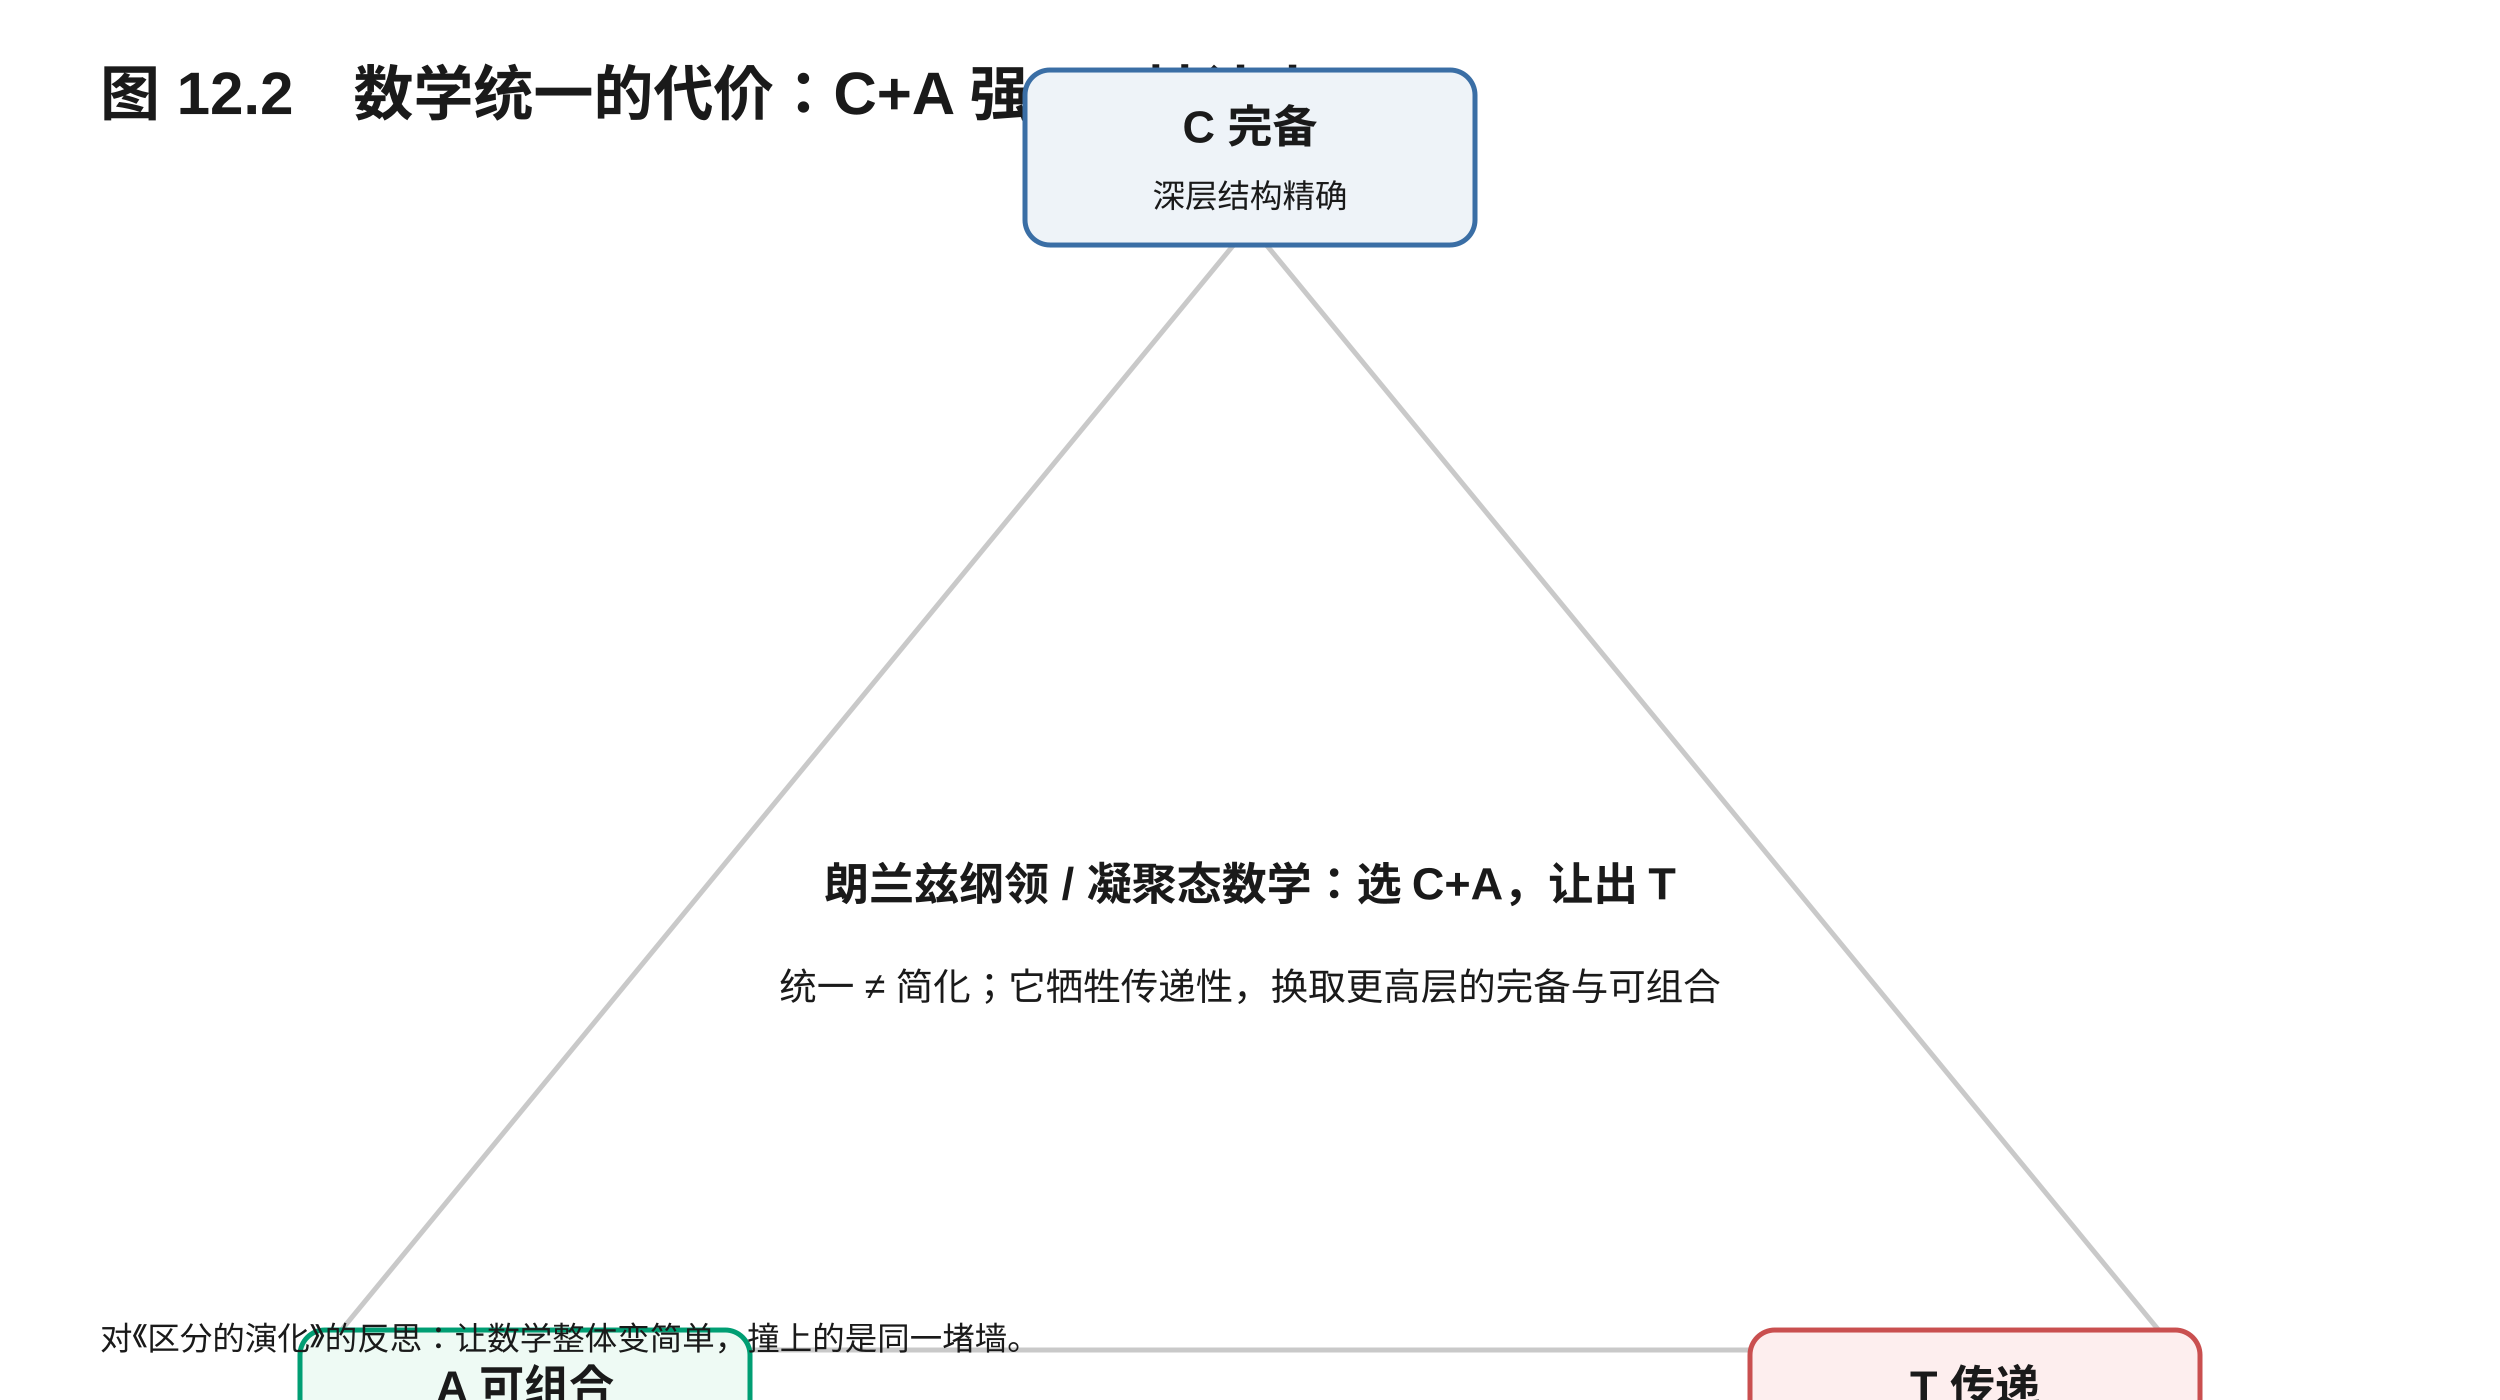
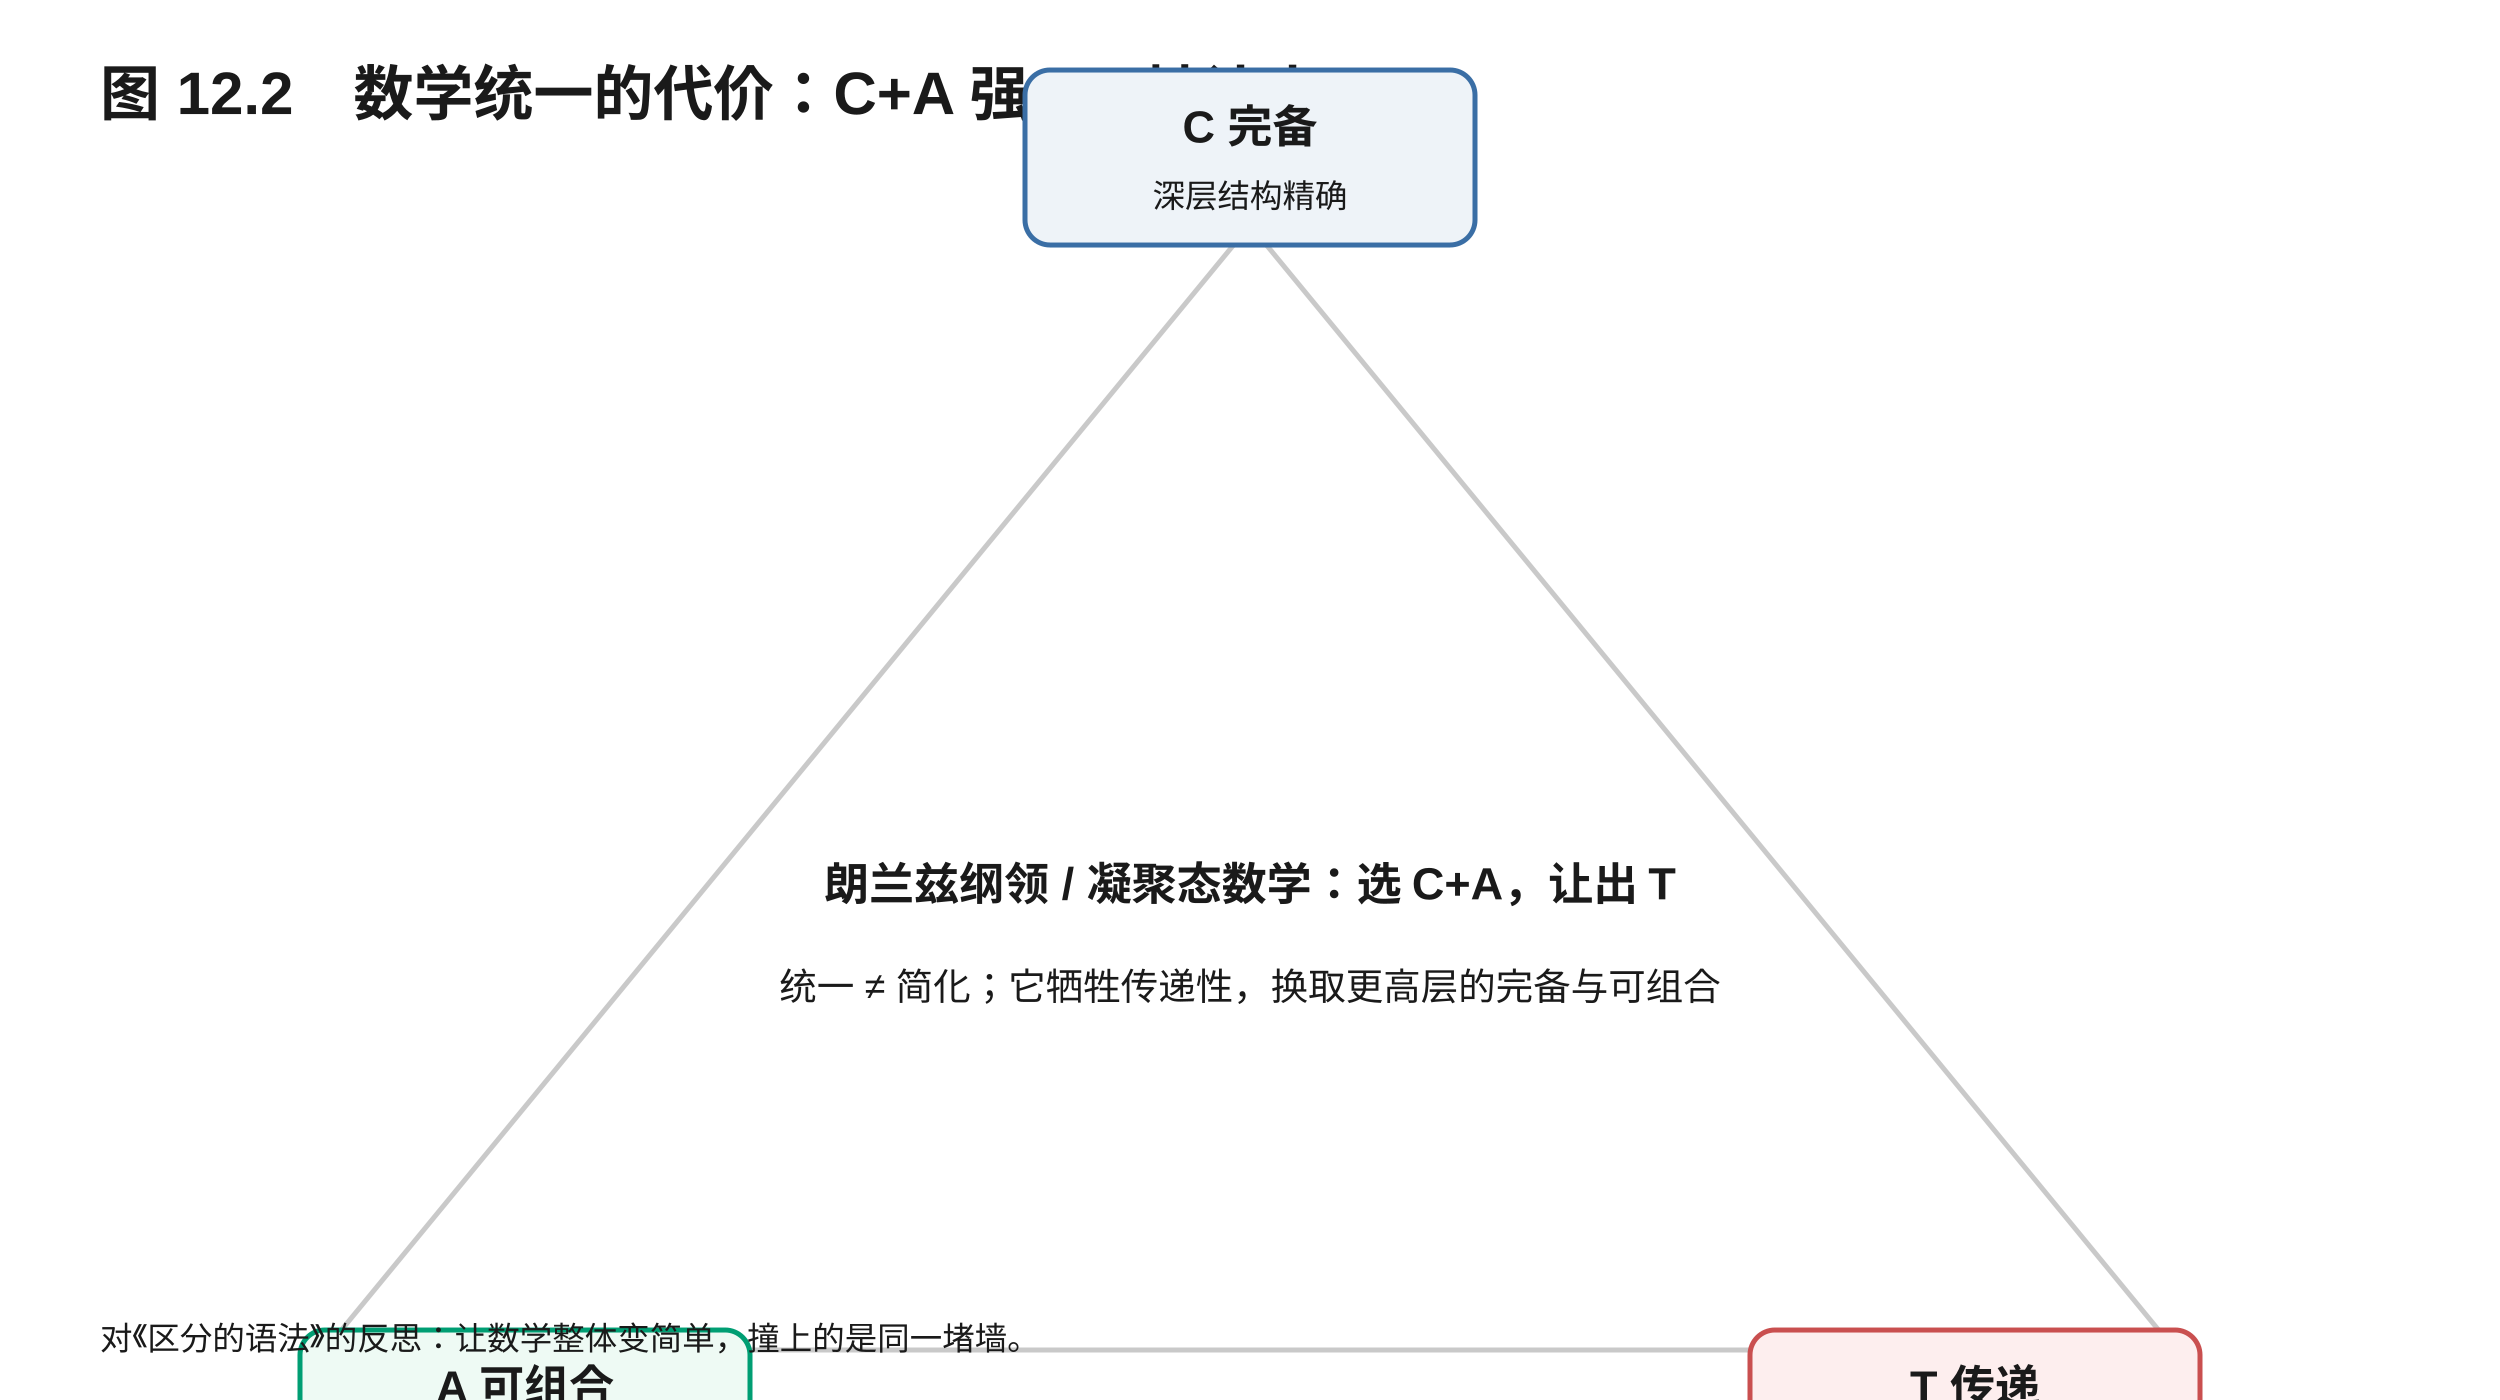
<svg xmlns="http://www.w3.org/2000/svg" viewBox="0 0 1000 560">
  <rect width="1000" height="560" fill="#ffffff" />
  <style>text{font-family:'Microsoft YaHei','SimHei',Arial,sans-serif;fill:#1a1a1a;}</style>
  <defs>
    <marker id="ar" markerWidth="10" markerHeight="10" refX="8" refY="3" orient="auto">
      <path d="M0,0 L8,3 L0,6 z" fill="#666" />
    </marker>
  </defs>
  <text x="40" y="46" font-size="24" fill="#1a1a1a" text-anchor="start" font-weight="700">图 12.2　数学统一的代价：C+A 强，T 被让出</text>
  <line x1="500" y1="90" x2="130" y2="540" stroke="#c9c9c9" stroke-width="2" />
  <line x1="130" y1="540" x2="870" y2="540" stroke="#c9c9c9" stroke-width="2" />
  <line x1="870" y1="540" x2="500" y2="90" stroke="#c9c9c9" stroke-width="2" />
  <rect x="410" y="28" width="180" height="70" rx="10" fill="#eef3f8" stroke="#3a6ea5" stroke-width="2" />
  <text x="500.0" y="57.0" font-size="18" fill="#3a6ea5" text-anchor="middle" font-weight="600">C 完备</text>
  <text x="500.0" y="83.0" font-size="13" fill="#666" text-anchor="middle" font-weight="normal">深层结构精确</text>
  <rect x="120" y="532" width="180" height="70" rx="10" fill="#eefaf4" stroke="#009E73" stroke-width="2" />
  <text x="210.0" y="561.0" font-size="18" fill="#009E73" text-anchor="middle" font-weight="600">A 可组合</text>
  <text x="210.0" y="587.0" font-size="13" fill="#666" text-anchor="middle" font-weight="normal">领域间可翻译</text>
  <rect x="700" y="532" width="180" height="70" rx="10" fill="#fdeeee" stroke="#c94f4f" stroke-width="2" />
  <text x="790.0" y="561.0" font-size="18" fill="#c94f4f" text-anchor="middle" font-weight="600">T 传递</text>
  <text x="790.0" y="587.0" font-size="13" fill="#666" text-anchor="middle" font-weight="normal">几乎无人能懂</text>
  <text x="500" y="360" font-size="18" fill="#1a1a1a" text-anchor="middle" font-weight="600">朗兰兹纲领 / 凝聚态数学：选 C+A，让出 T</text>
  <text x="500" y="400" font-size="15" fill="#666" text-anchor="middle" font-weight="normal">统一 ≠ 简化；它牺牲传递性，换取更高层的完备与可组合</text>
-   <text x="40" y="540" font-size="13" fill="#666" text-anchor="start" font-weight="normal">对《区分的演化》的反思：让数学整体变简单，撞上的是同一堵墙。</text>
+   <text x="40" y="540" font-size="13" fill="#666" text-anchor="start" font-weight="normal">对《区分的语法》的反思：让数学整体变简单，撞上的是同一堵墙。</text>
</svg>
